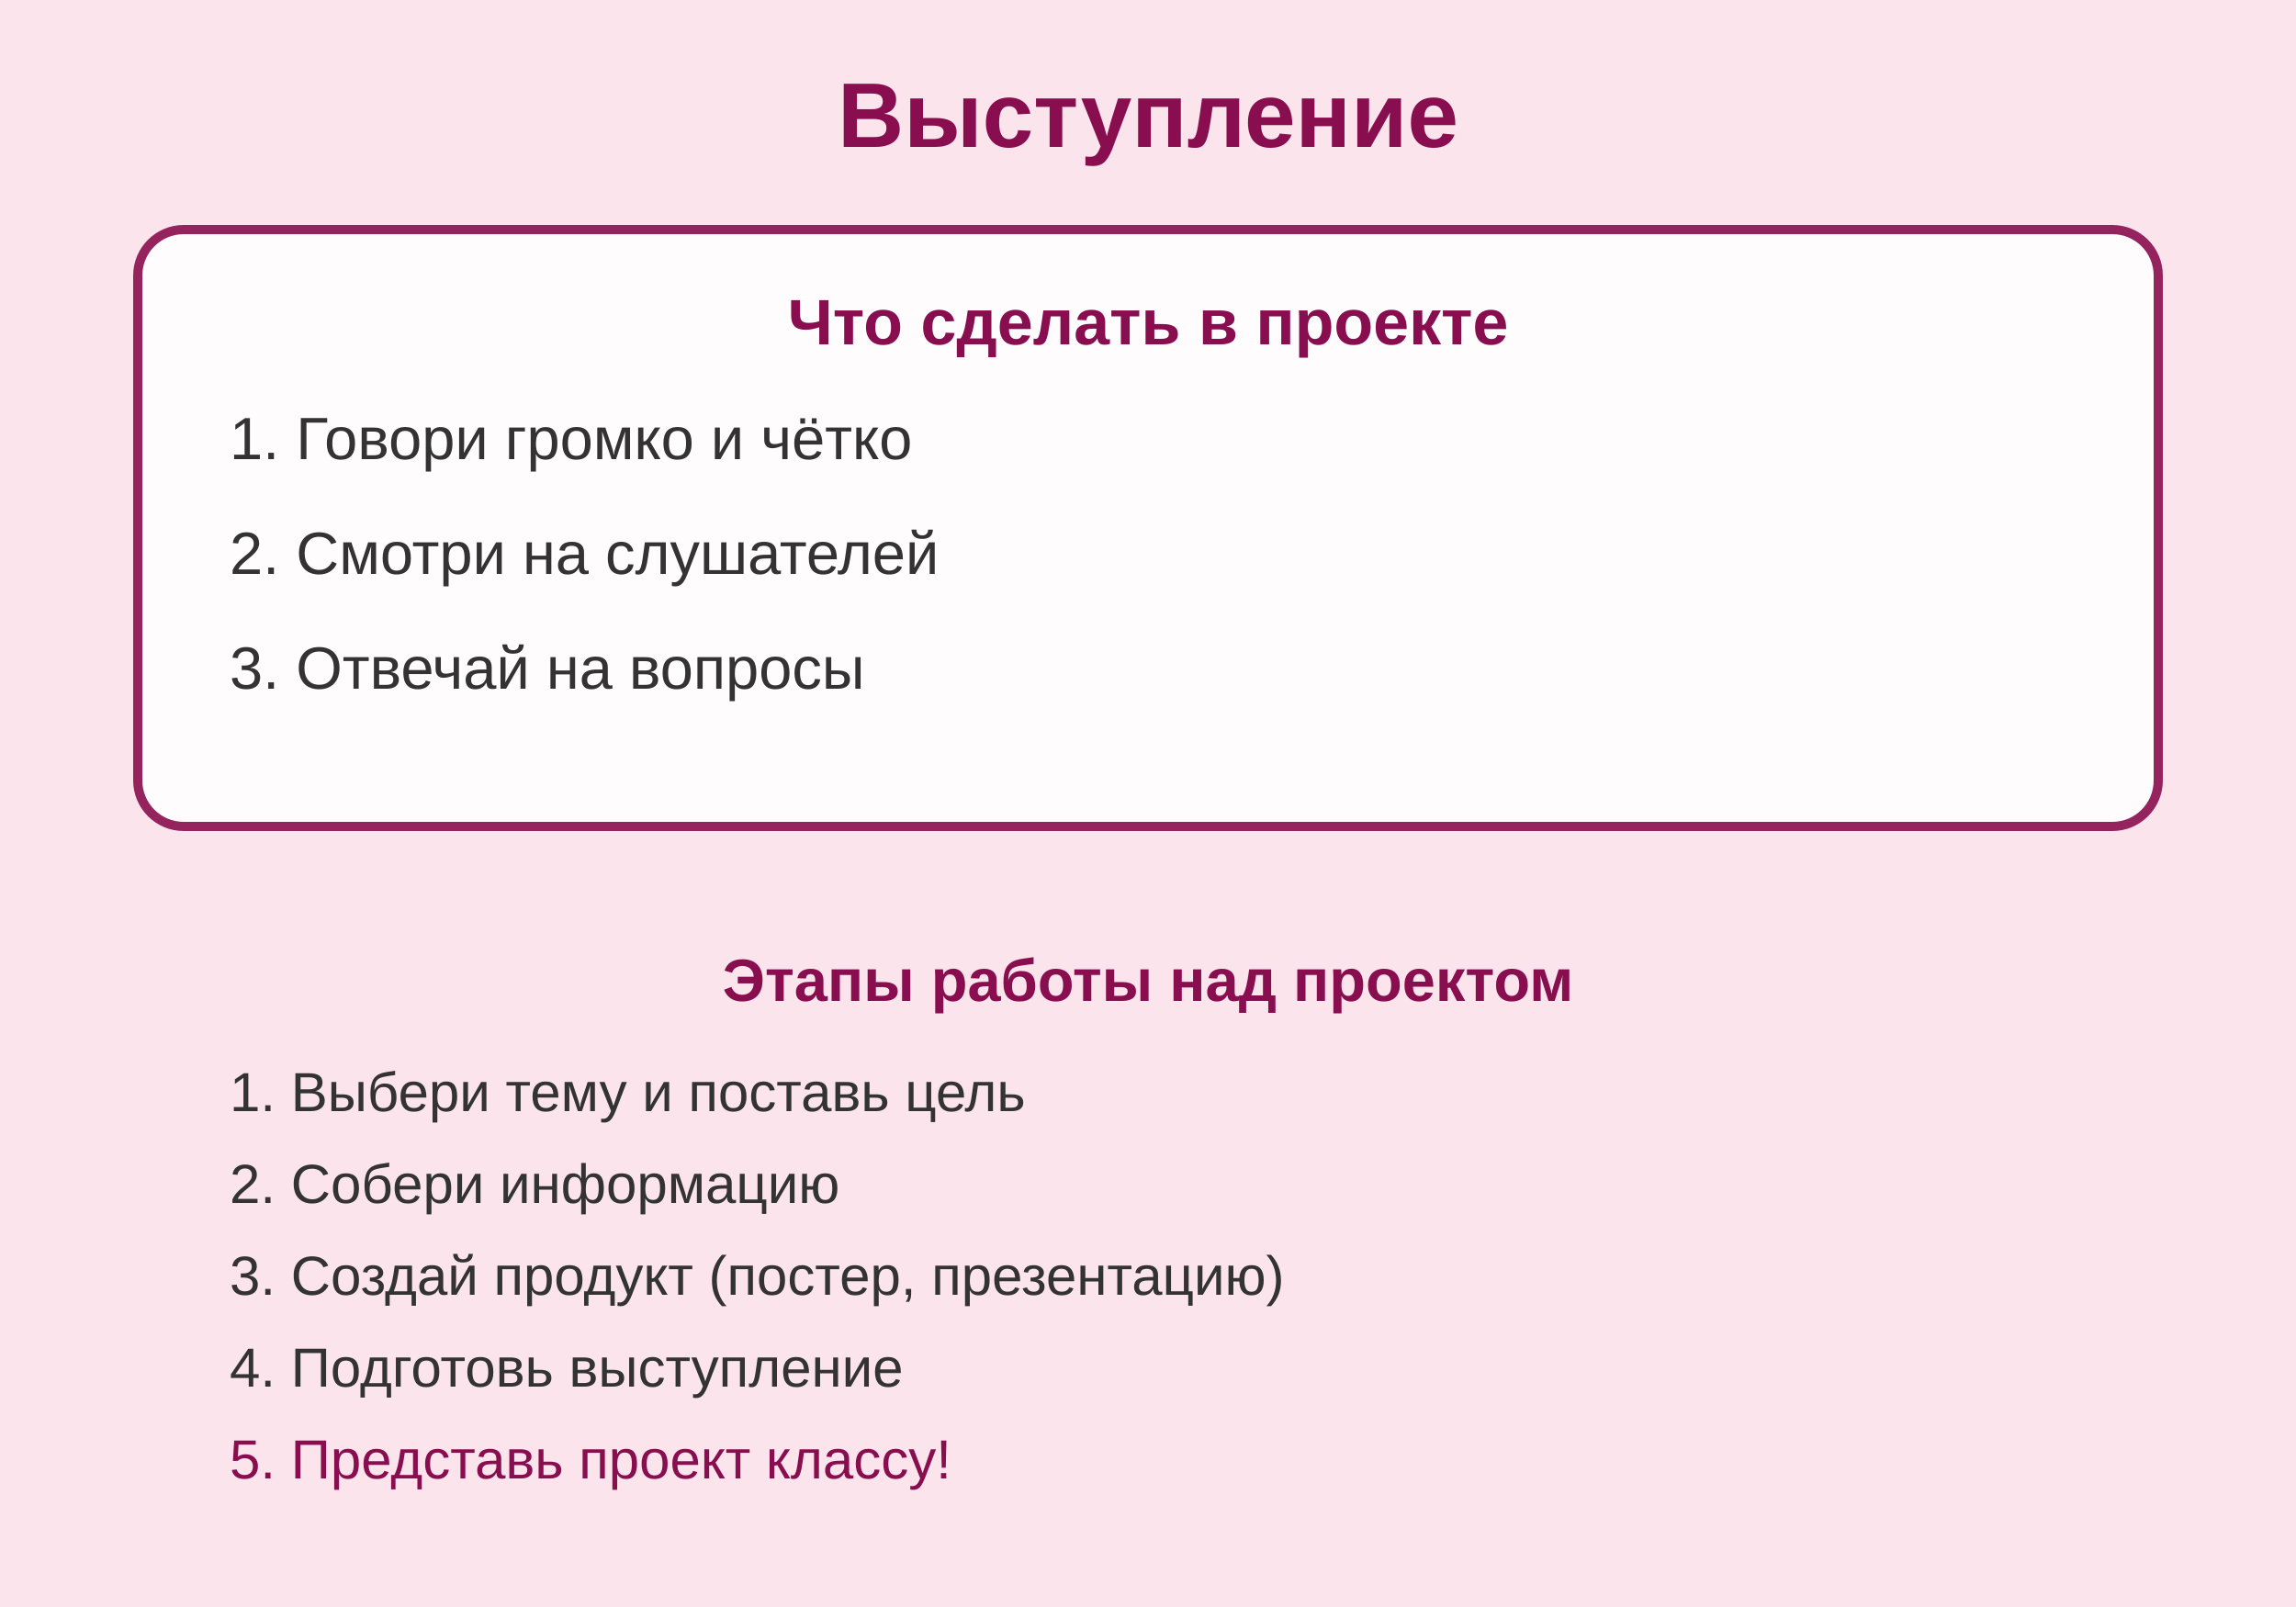
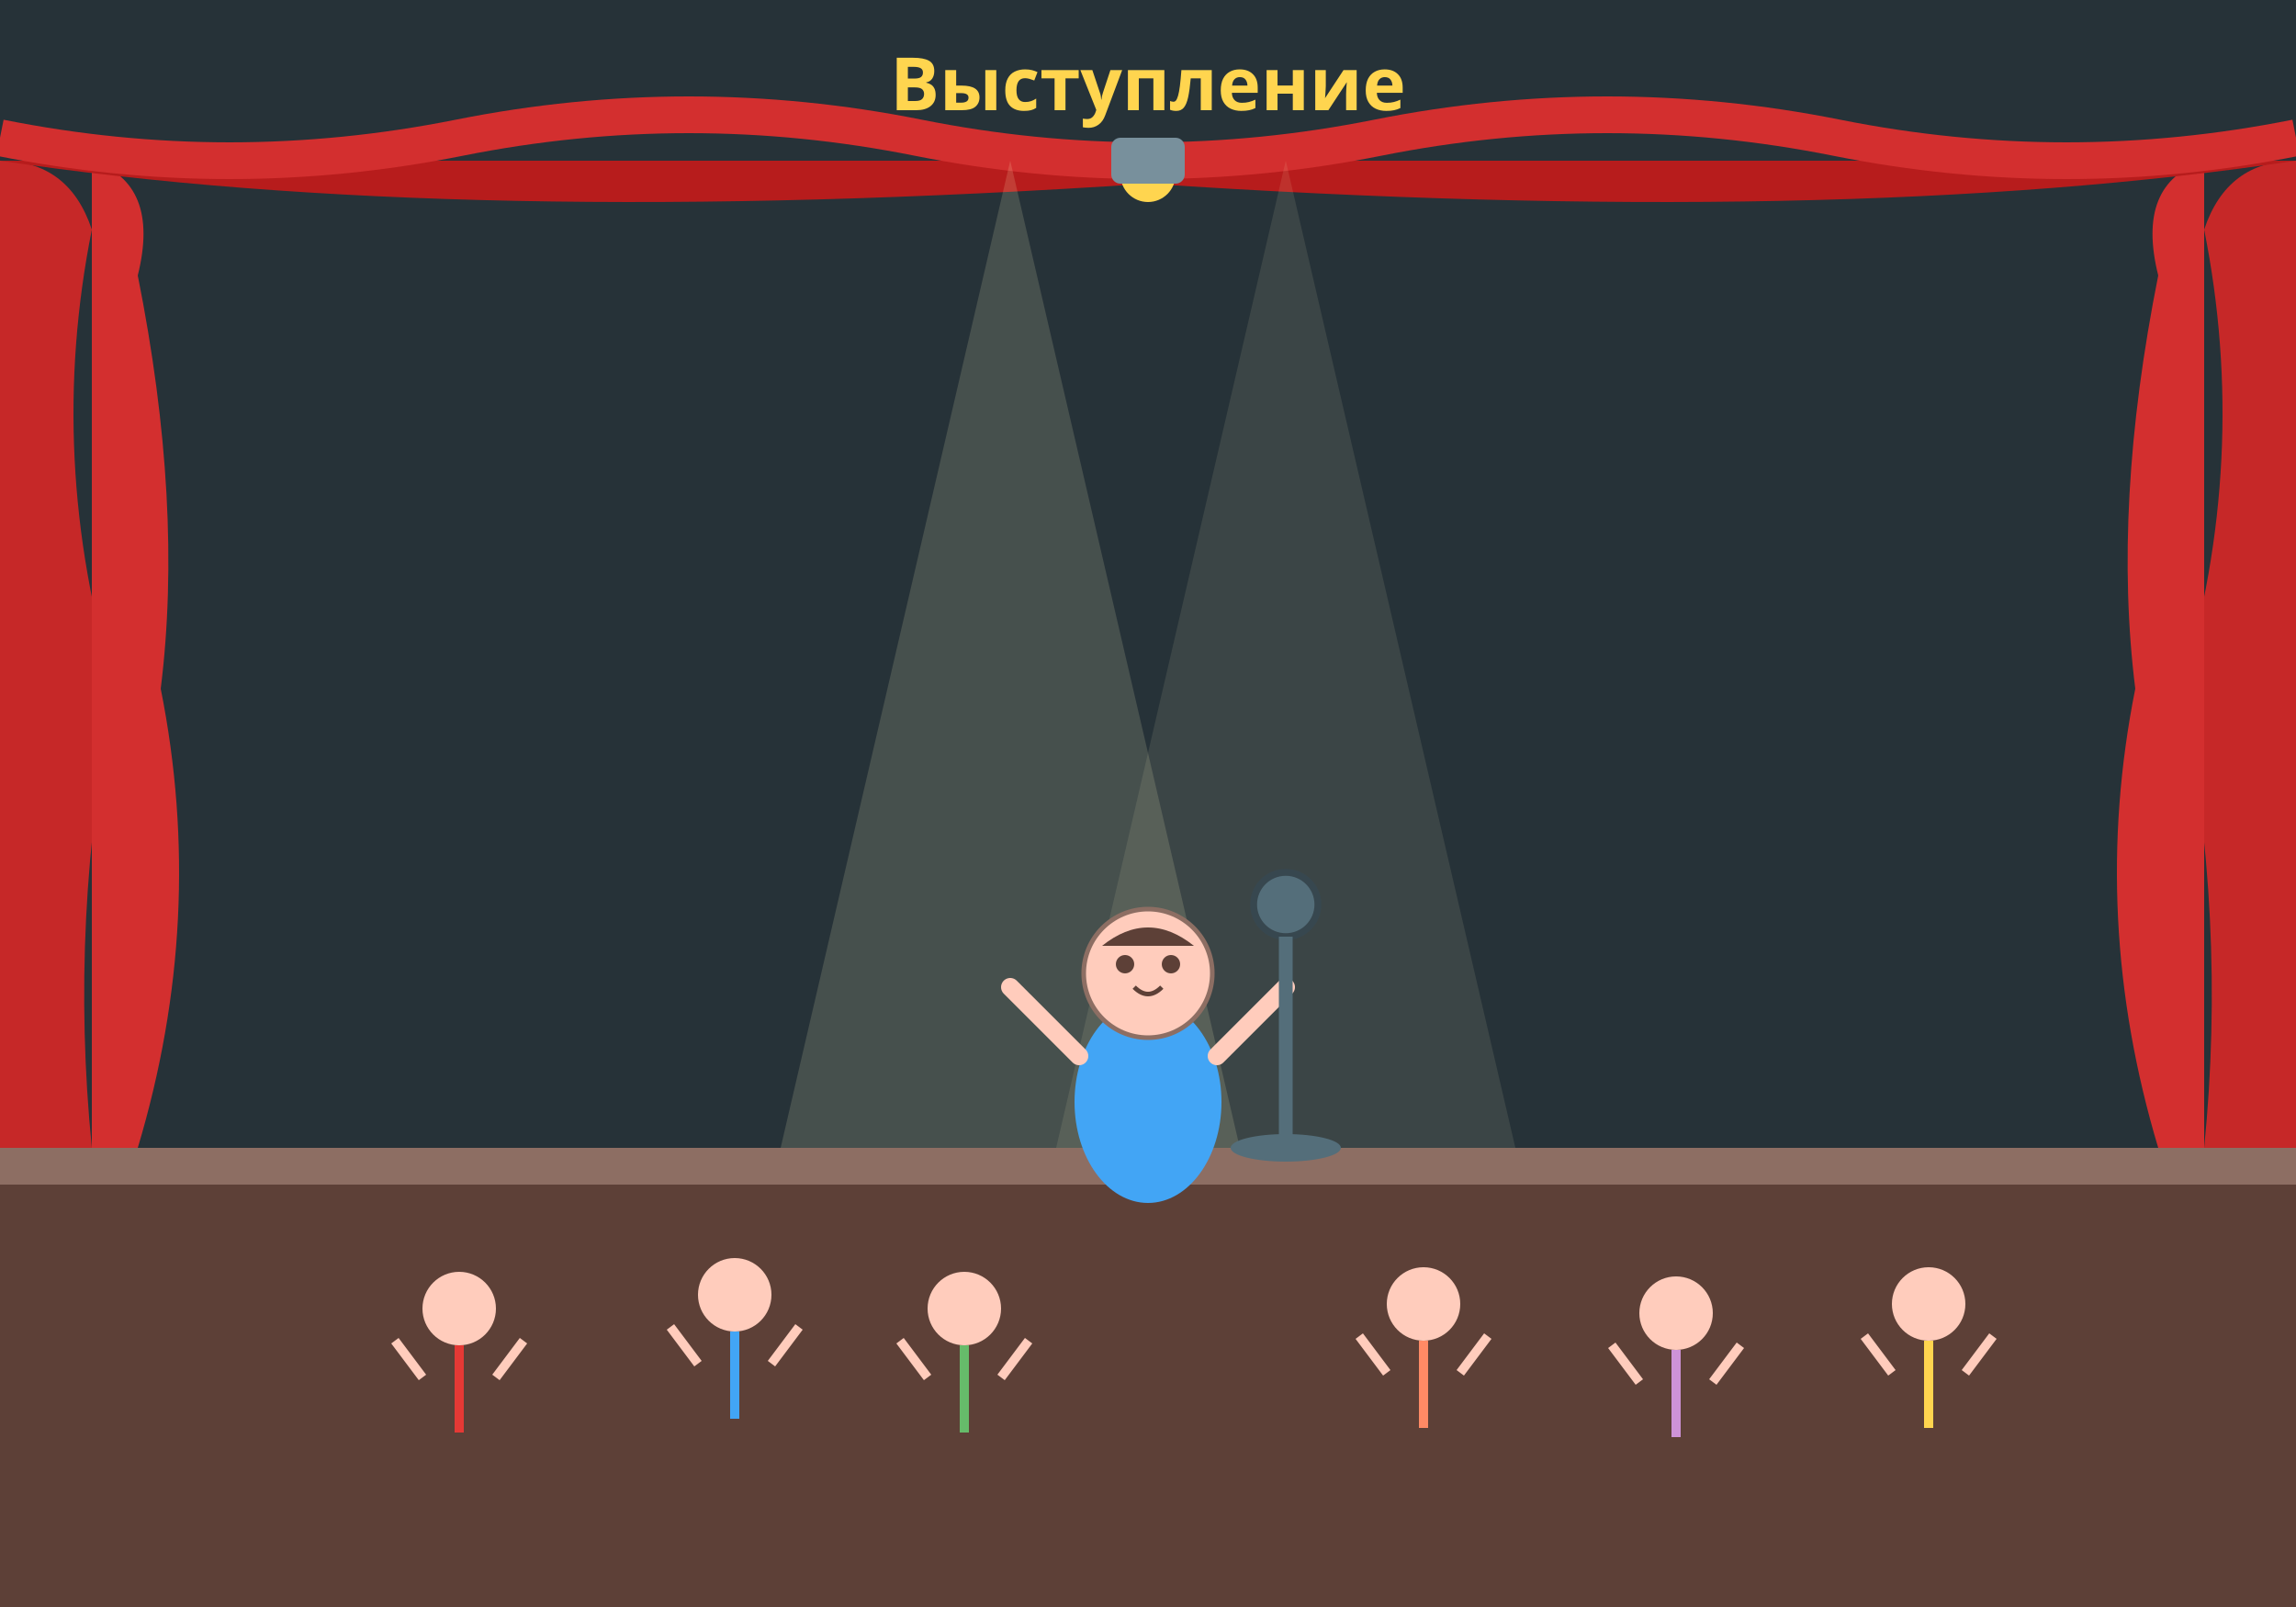
<svg xmlns="http://www.w3.org/2000/svg" viewBox="0 0 500 350">
-   <rect width="500" height="350" fill="#FCE4EC" />
-   <text x="250" y="32" text-anchor="middle" font-family="Arial,sans-serif" font-size="20" font-weight="bold" fill="#880E4F">Выступление</text>
-   <rect x="30" y="50" width="440" height="130" fill="white" rx="10" stroke="#880E4F" stroke-width="2" opacity="0.9" />
-   <text x="250" y="75" text-anchor="middle" font-family="Arial,sans-serif" font-size="14" font-weight="bold" fill="#880E4F">Что сделать в проекте</text>
-   <g font-family="Arial,sans-serif" font-size="13" fill="#333">
-     <text x="50" y="100">1. Говори громко и чётко</text>
-     <text x="50" y="125">2. Смотри на слушателей</text>
-     <text x="50" y="150">3. Отвечай на вопросы</text>
-   </g>
-   <rect x="30" y="195" width="440" height="140" fill="#FCE4EC" rx="10" />
-   <text x="250" y="218" text-anchor="middle" font-family="Arial,sans-serif" font-size="13" font-weight="bold" fill="#880E4F">Этапы работы над проектом</text>
-   <g font-family="Arial,sans-serif" font-size="12" fill="#333">
-     <text x="50" y="242">1. Выбери тему и поставь цель</text>
-     <text x="50" y="262">2. Собери информацию</text>
-     <text x="50" y="282">3. Создай продукт (постер, презентацию)</text>
-     <text x="50" y="302">4. Подготовь выступление</text>
-     <text x="50" y="322" fill="#880E4F">5. Представь проект классу!</text>
-   </g>
+   <style>.sl{animation:sp 3s ease-in-out infinite}@keyframes sp{0%,100%{opacity:.3}50%{opacity:.6}}</style>
+   <rect width="500" height="350" fill="#263238" />
+   <text x="250" y="24" text-anchor="middle" font-size="16" font-family="sans-serif" fill="#FFD54F" font-weight="bold">Выступление</text>
+   <rect x="0" y="250" width="500" height="100" fill="#5D4037" />
+   <rect x="0" y="250" width="500" height="8" fill="#8D6E63" />
+   <path d="M0,35Q15,35 20,50Q10,100 25,150Q15,200 20,250L0,250Z" fill="#C62828" />
+   <path d="M20,35Q35,40 30,60Q40,110 35,150Q45,200 30,250L20,250Z" fill="#D32F2F" />
+   <path d="M500,35Q485,35 480,50Q490,100 475,150Q485,200 480,250L500,250Z" fill="#C62828" />
+   <path d="M480,35Q465,40 470,60Q460,110 465,150Q455,200 470,250L480,250Z" fill="#D32F2F" />
+   <path d="M0,35Q100,50 250,40Q400,50 500,35Z" fill="#B71C1C" />
+   <path d="M0,30Q50,40 100,30Q150,20 200,30Q250,40 300,30Q350,20 400,30Q450,40 500,30" fill="none" stroke="#D32F2F" stroke-width="8" />
+   <polygon class="sl" points="220,35 170,250 270,250" fill="#FFF9C4" opacity=".15" />
+   <polygon class="sl" points="280,35 230,250 330,250" fill="#FFF9C4" opacity=".1" />
+   <circle cx="250" cy="38" r="6" fill="#FFD54F" />
+   <rect x="242" y="30" width="16" height="10" rx="2" fill="#78909C" />
+   <ellipse cx="250" cy="240" rx="16" ry="22" fill="#42A5F5" />
+   <circle cx="250" cy="212" r="14" fill="#FFCCBC" stroke="#8D6E63" stroke-width="1" />
+   <circle cx="245" cy="210" r="2" fill="#5D4037" />
+   <circle cx="255" cy="210" r="2" fill="#5D4037" />
+   <path d="M247,215Q250,218 253,215" fill="none" stroke="#5D4037" stroke-width="1" />
+   <path d="M240,206Q250,198 260,206" fill="#5D4037" />
+   <path d="M235,230L220,215" stroke="#FFCCBC" stroke-width="4" stroke-linecap="round" />
+   <path d="M265,230L280,215" stroke="#FFCCBC" stroke-width="4" stroke-linecap="round" />
+   <circle cx="280" cy="197" r="7" fill="#546E7A" stroke="#37474F" stroke-width="1.5" />
+   <line x1="280" y1="204" x2="280" y2="250" stroke="#546E7A" stroke-width="3" />
+   <ellipse cx="280" cy="250" rx="12" ry="3" fill="#546E7A" />
+   <circle cx="100" cy="285" r="8" fill="#FFCCBC" />
+   <line x1="100" y1="293" x2="100" y2="312" stroke="#E53935" stroke-width="2" />
+   <line x1="92" y1="300" x2="86" y2="292" stroke="#FFCCBC" stroke-width="2" />
+   <line x1="108" y1="300" x2="114" y2="292" stroke="#FFCCBC" stroke-width="2" />
+   <circle cx="160" cy="282" r="8" fill="#FFCCBC" />
+   <line x1="160" y1="290" x2="160" y2="309" stroke="#42A5F5" stroke-width="2" />
+   <line x1="152" y1="297" x2="146" y2="289" stroke="#FFCCBC" stroke-width="2" />
+   <line x1="168" y1="297" x2="174" y2="289" stroke="#FFCCBC" stroke-width="2" />
+   <circle cx="210" cy="285" r="8" fill="#FFCCBC" />
+   <line x1="210" y1="293" x2="210" y2="312" stroke="#66BB6A" stroke-width="2" />
+   <line x1="202" y1="300" x2="196" y2="292" stroke="#FFCCBC" stroke-width="2" />
+   <line x1="218" y1="300" x2="224" y2="292" stroke="#FFCCBC" stroke-width="2" />
+   <circle cx="310" cy="284" r="8" fill="#FFCCBC" />
+   <line x1="310" y1="292" x2="310" y2="311" stroke="#FF8A65" stroke-width="2" />
+   <line x1="302" y1="299" x2="296" y2="291" stroke="#FFCCBC" stroke-width="2" />
+   <line x1="318" y1="299" x2="324" y2="291" stroke="#FFCCBC" stroke-width="2" />
+   <circle cx="365" cy="286" r="8" fill="#FFCCBC" />
+   <line x1="365" y1="294" x2="365" y2="313" stroke="#CE93D8" stroke-width="2" />
+   <line x1="357" y1="301" x2="351" y2="293" stroke="#FFCCBC" stroke-width="2" />
+   <line x1="373" y1="301" x2="379" y2="293" stroke="#FFCCBC" stroke-width="2" />
+   <circle cx="420" cy="284" r="8" fill="#FFCCBC" />
+   <line x1="420" y1="292" x2="420" y2="311" stroke="#FFD54F" stroke-width="2" />
+   <line x1="412" y1="299" x2="406" y2="291" stroke="#FFCCBC" stroke-width="2" />
+   <line x1="428" y1="299" x2="434" y2="291" stroke="#FFCCBC" stroke-width="2" />
</svg>
